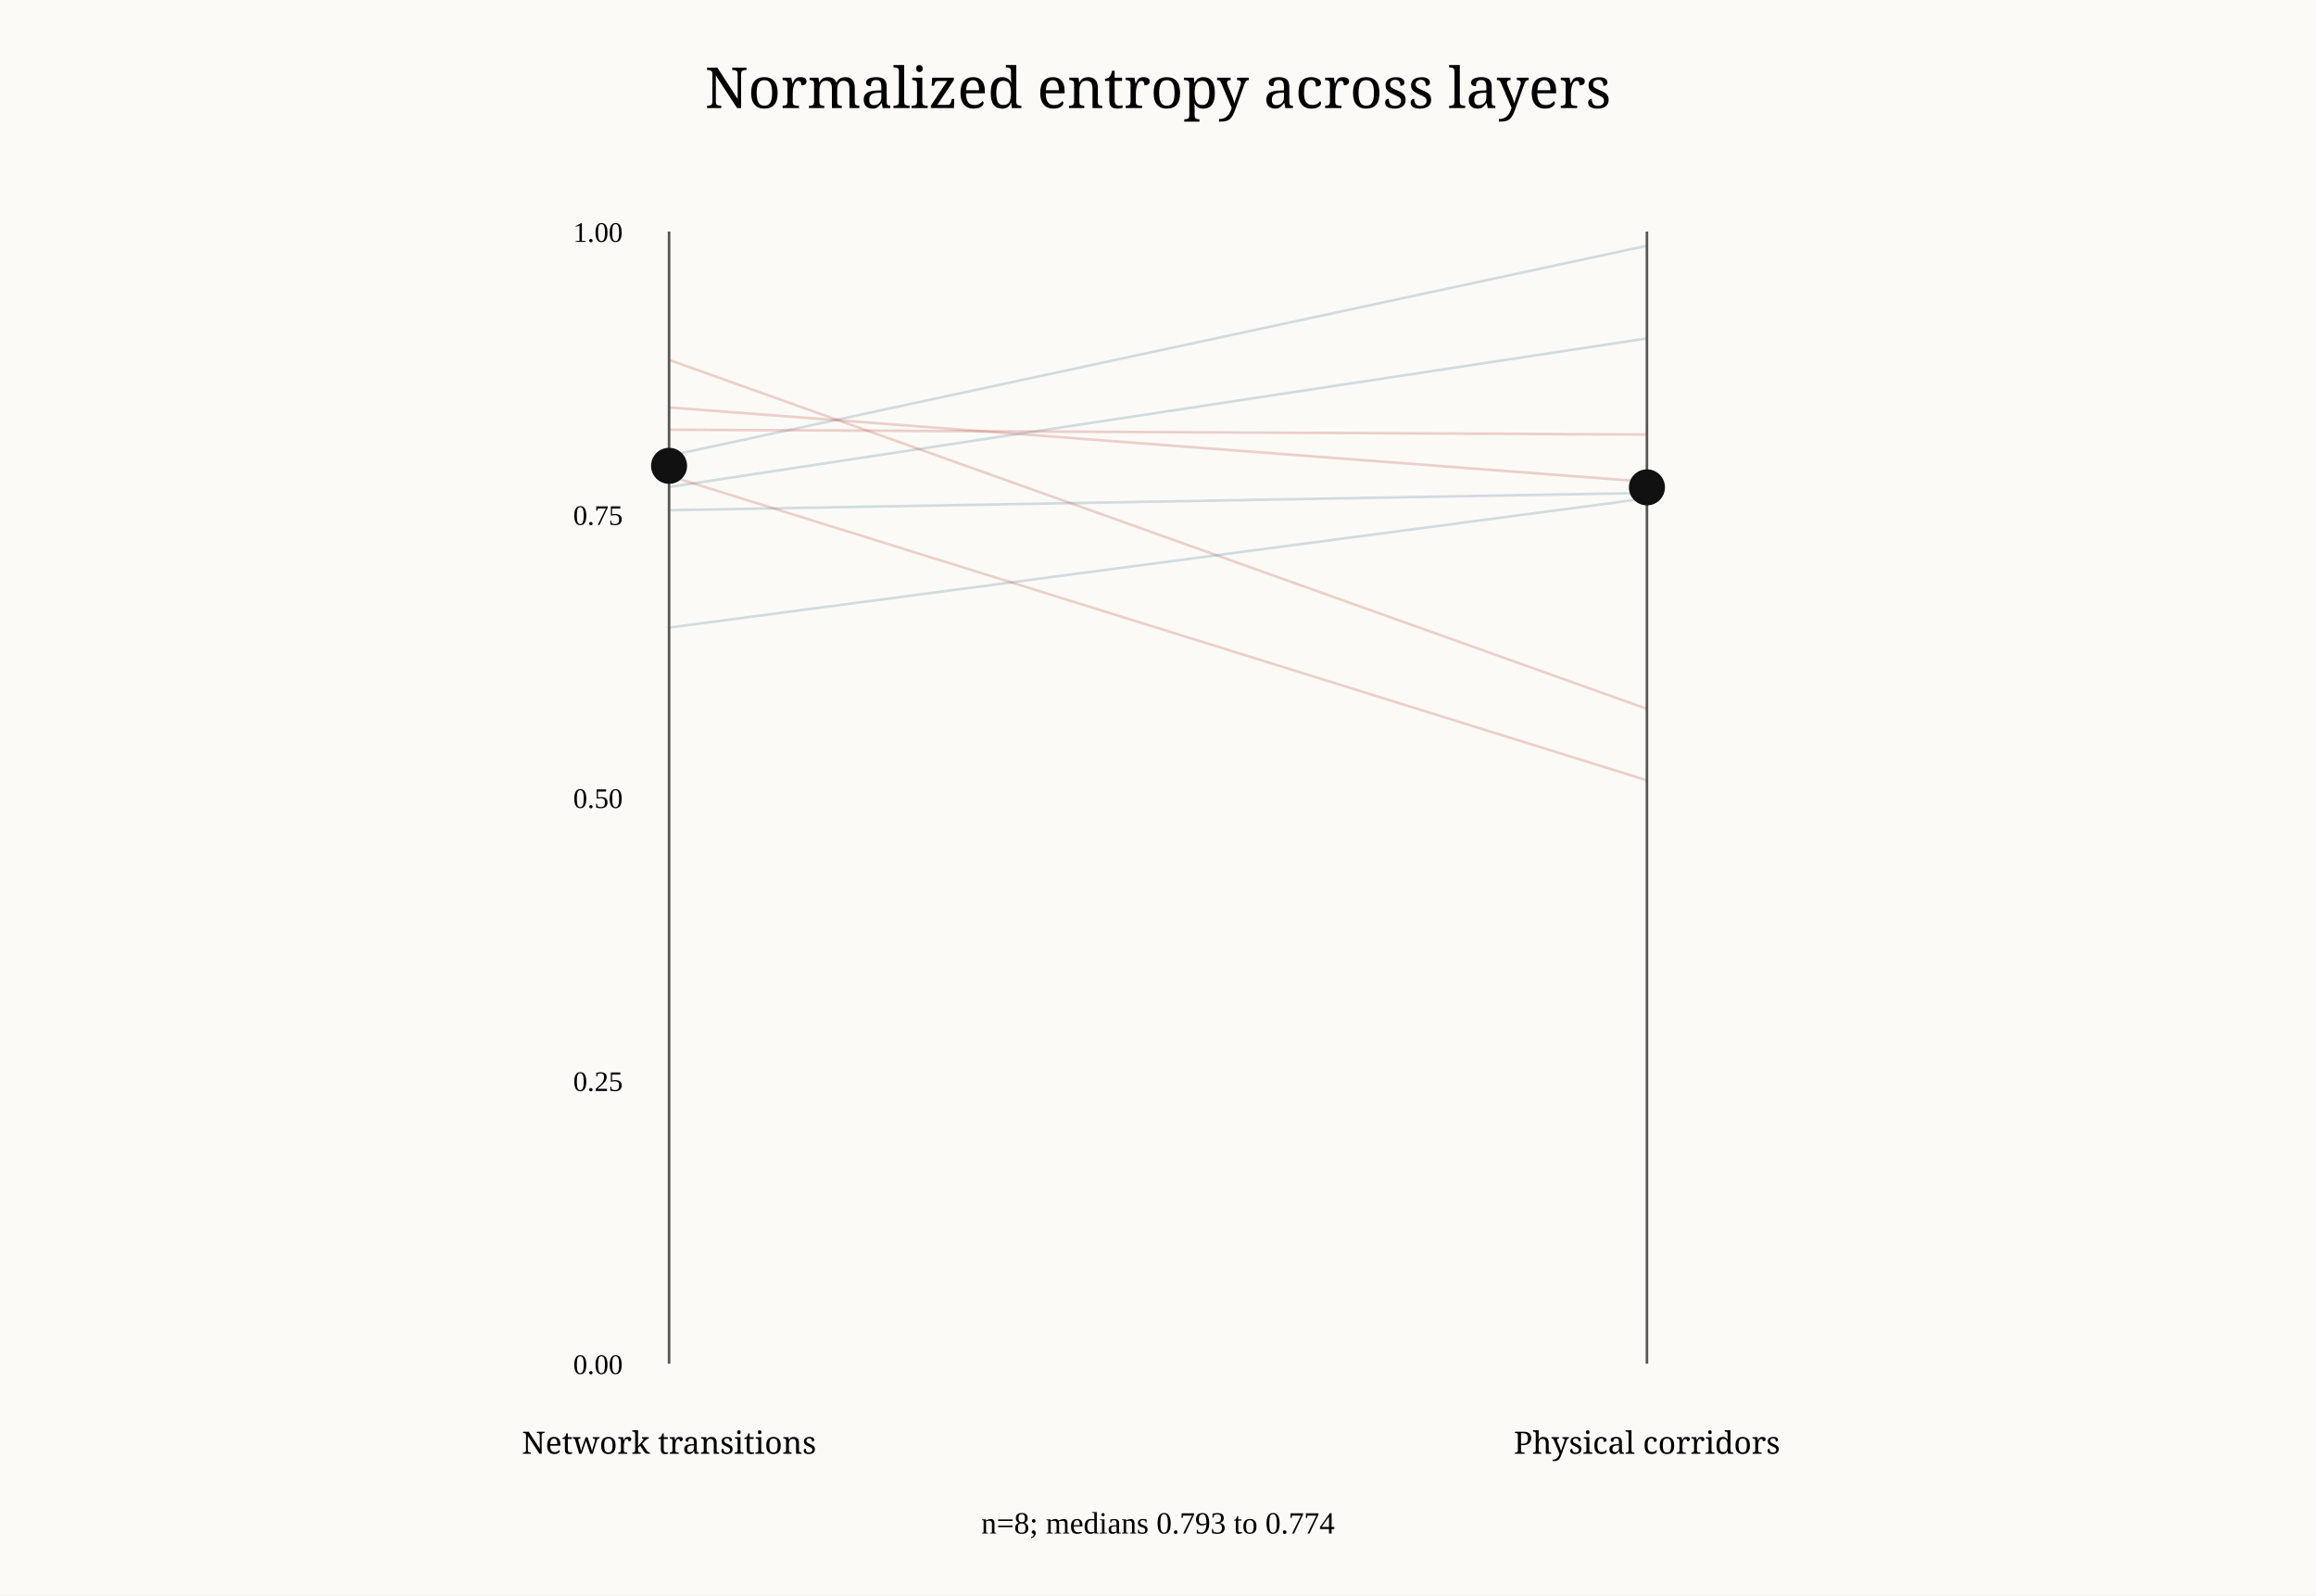
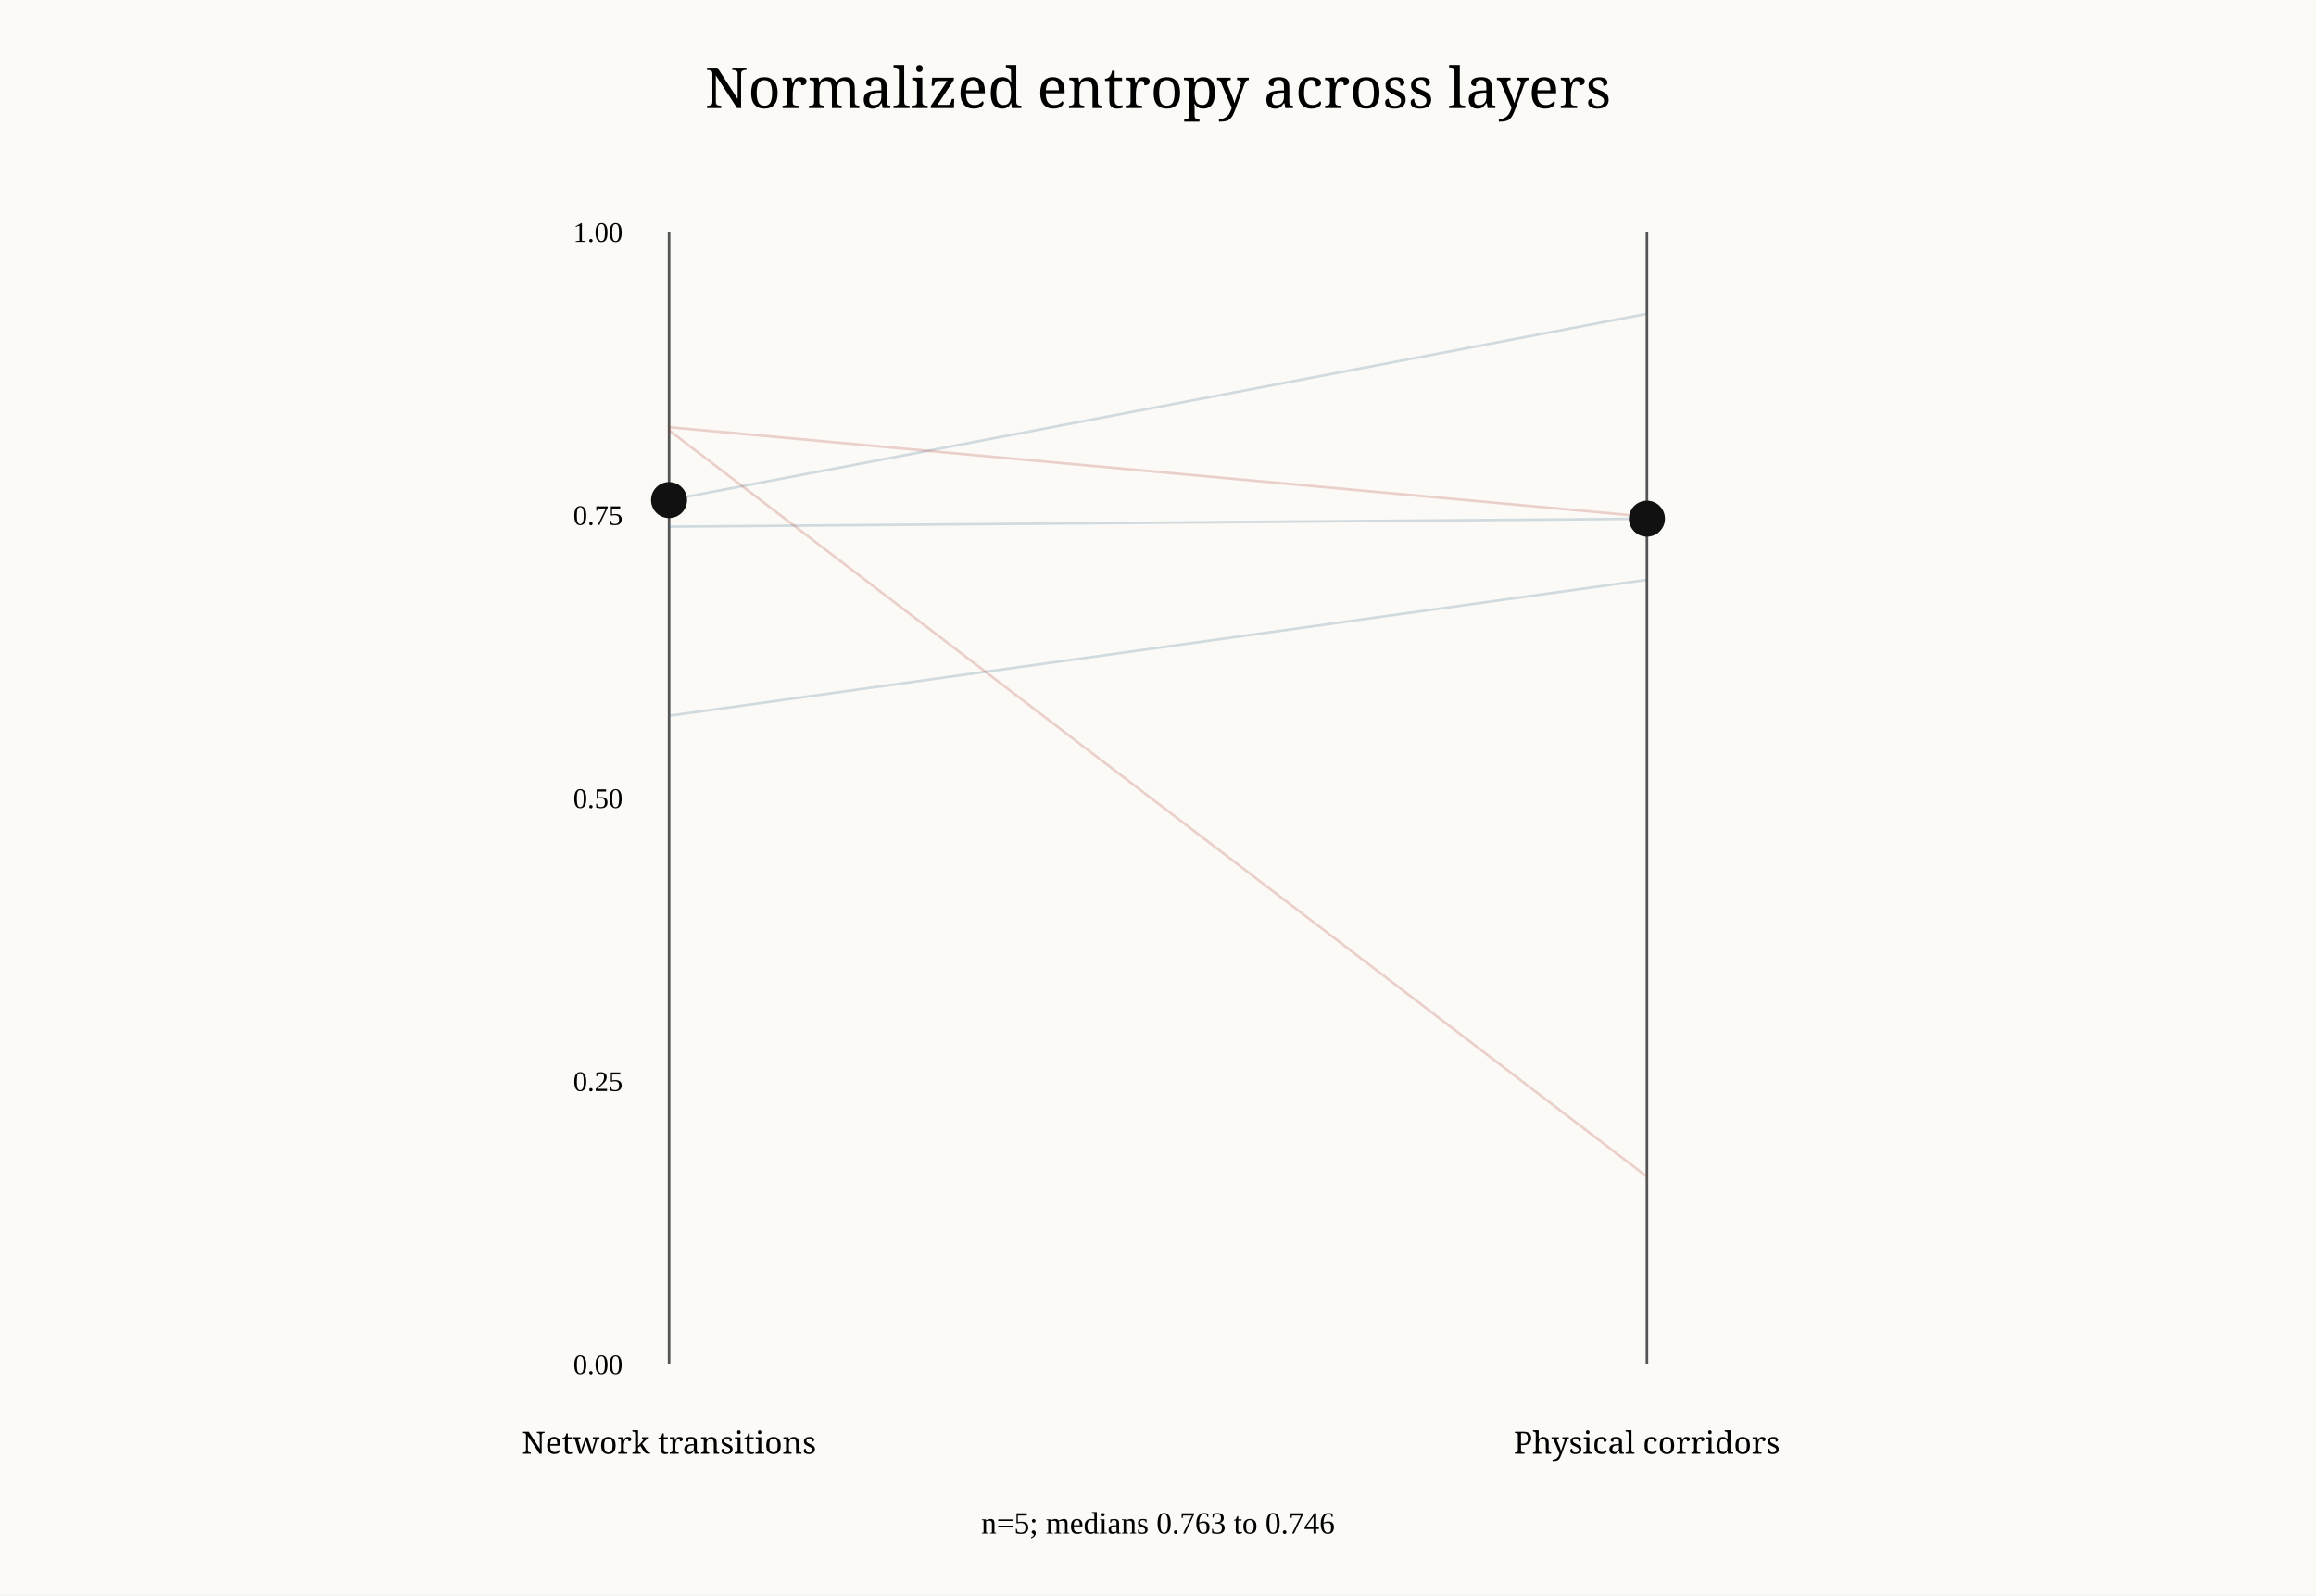
<svg xmlns="http://www.w3.org/2000/svg" width="900" height="620" viewBox="0 0 900 620">
  <rect width="100%" height="100%" fill="white" />
  <rect width="100%" height="100%" fill="#fbfaf6" />
  <text x="450" y="42" text-anchor="middle" font-size="22" font-family="Georgia">Normalized entropy across layers</text>
  <line x1="260" y1="90" x2="260" y2="530" stroke="#555" />
  <line x1="640" y1="90" x2="640" y2="530" stroke="#555" />
  <text x="260" y="565" text-anchor="middle" font-family="Georgia">Network transitions</text>
  <text x="640" y="565" text-anchor="middle" font-family="Georgia">Physical corridors</text>
  <text x="242" y="534.0" text-anchor="end" font-size="11">0.00</text>
  <text x="242" y="424.0" text-anchor="end" font-size="11">0.25</text>
  <text x="242" y="314.0" text-anchor="end" font-size="11">0.50</text>
  <text x="242" y="204.0" text-anchor="end" font-size="11">0.75</text>
  <text x="242" y="94.0" text-anchor="end" font-size="11">1.00</text>
-   <line x1="260" y1="198.28" x2="640" y2="191.57" stroke="#3d6f8e" stroke-opacity="0.22" />
-   <line x1="260" y1="189.27" x2="640" y2="131.52" stroke="#3d6f8e" stroke-opacity="0.22" />
-   <line x1="260" y1="177.13" x2="640" y2="95.51" stroke="#3d6f8e" stroke-opacity="0.22" />
-   <line x1="260" y1="139.88" x2="640" y2="275.49" stroke="#b23a2f" stroke-opacity="0.22" />
-   <line x1="260" y1="167.00" x2="640" y2="168.89" stroke="#b23a2f" stroke-opacity="0.22" />
-   <line x1="260" y1="243.91" x2="640" y2="193.67" stroke="#3d6f8e" stroke-opacity="0.22" />
-   <line x1="260" y1="184.94" x2="640" y2="303.27" stroke="#b23a2f" stroke-opacity="0.22" />
-   <line x1="260" y1="158.35" x2="640" y2="187.24" stroke="#b23a2f" stroke-opacity="0.22" />
-   <circle cx="260" cy="181.04" r="7" fill="#111" />
-   <circle cx="640" cy="189.41" r="7" fill="#111" />
-   <text x="450" y="596" text-anchor="middle" font-size="12">n=8; medians 0.793 to 0.774</text>
+   <line x1="260" y1="194.35" x2="640" y2="121.98" stroke="#3d6f8e" stroke-opacity="0.22" />
+   <line x1="260" y1="204.69" x2="640" y2="201.59" stroke="#3d6f8e" stroke-opacity="0.22" />
+   <line x1="260" y1="278.18" x2="640" y2="225.34" stroke="#3d6f8e" stroke-opacity="0.22" />
+   <line x1="260" y1="166.02" x2="640" y2="200.82" stroke="#b23a2f" stroke-opacity="0.22" />
+   <line x1="260" y1="167.22" x2="640" y2="457.30" stroke="#b23a2f" stroke-opacity="0.22" />
+   <circle cx="260" cy="194.35" r="7" fill="#111" />
+   <circle cx="640" cy="201.59" r="7" fill="#111" />
+   <text x="450" y="596" text-anchor="middle" font-size="12">n=5; medians 0.763 to 0.746</text>
</svg>
